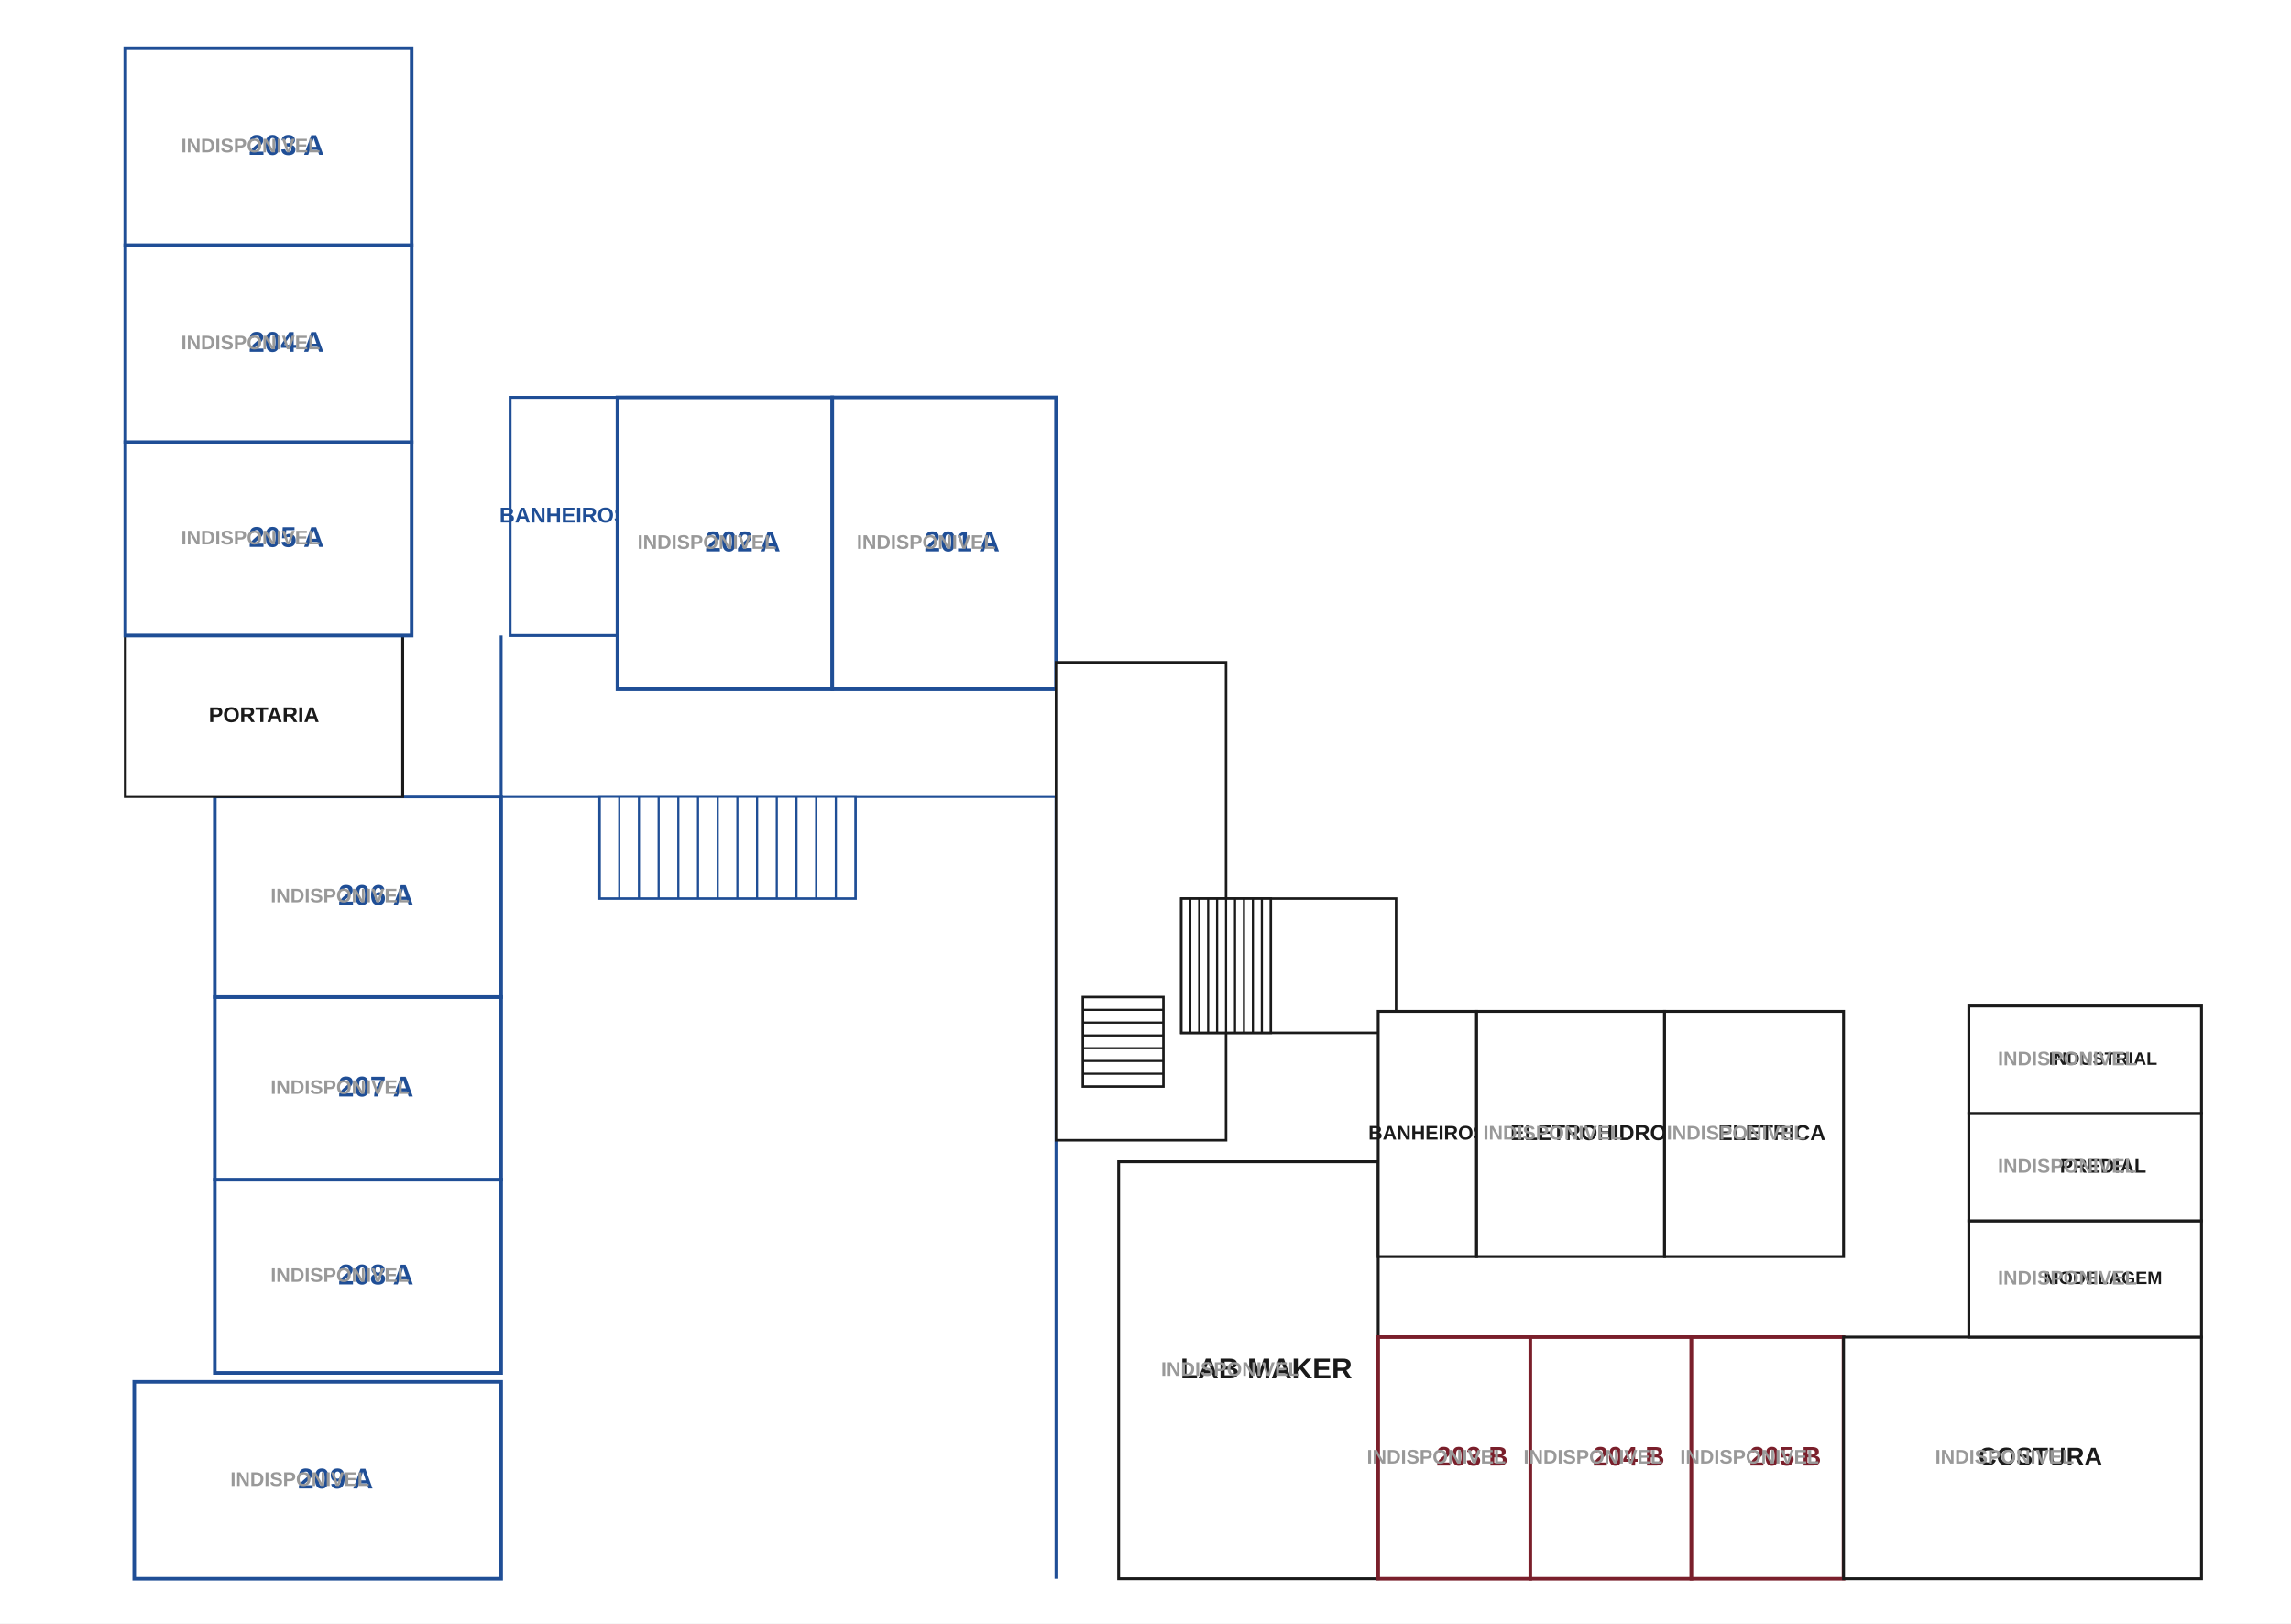
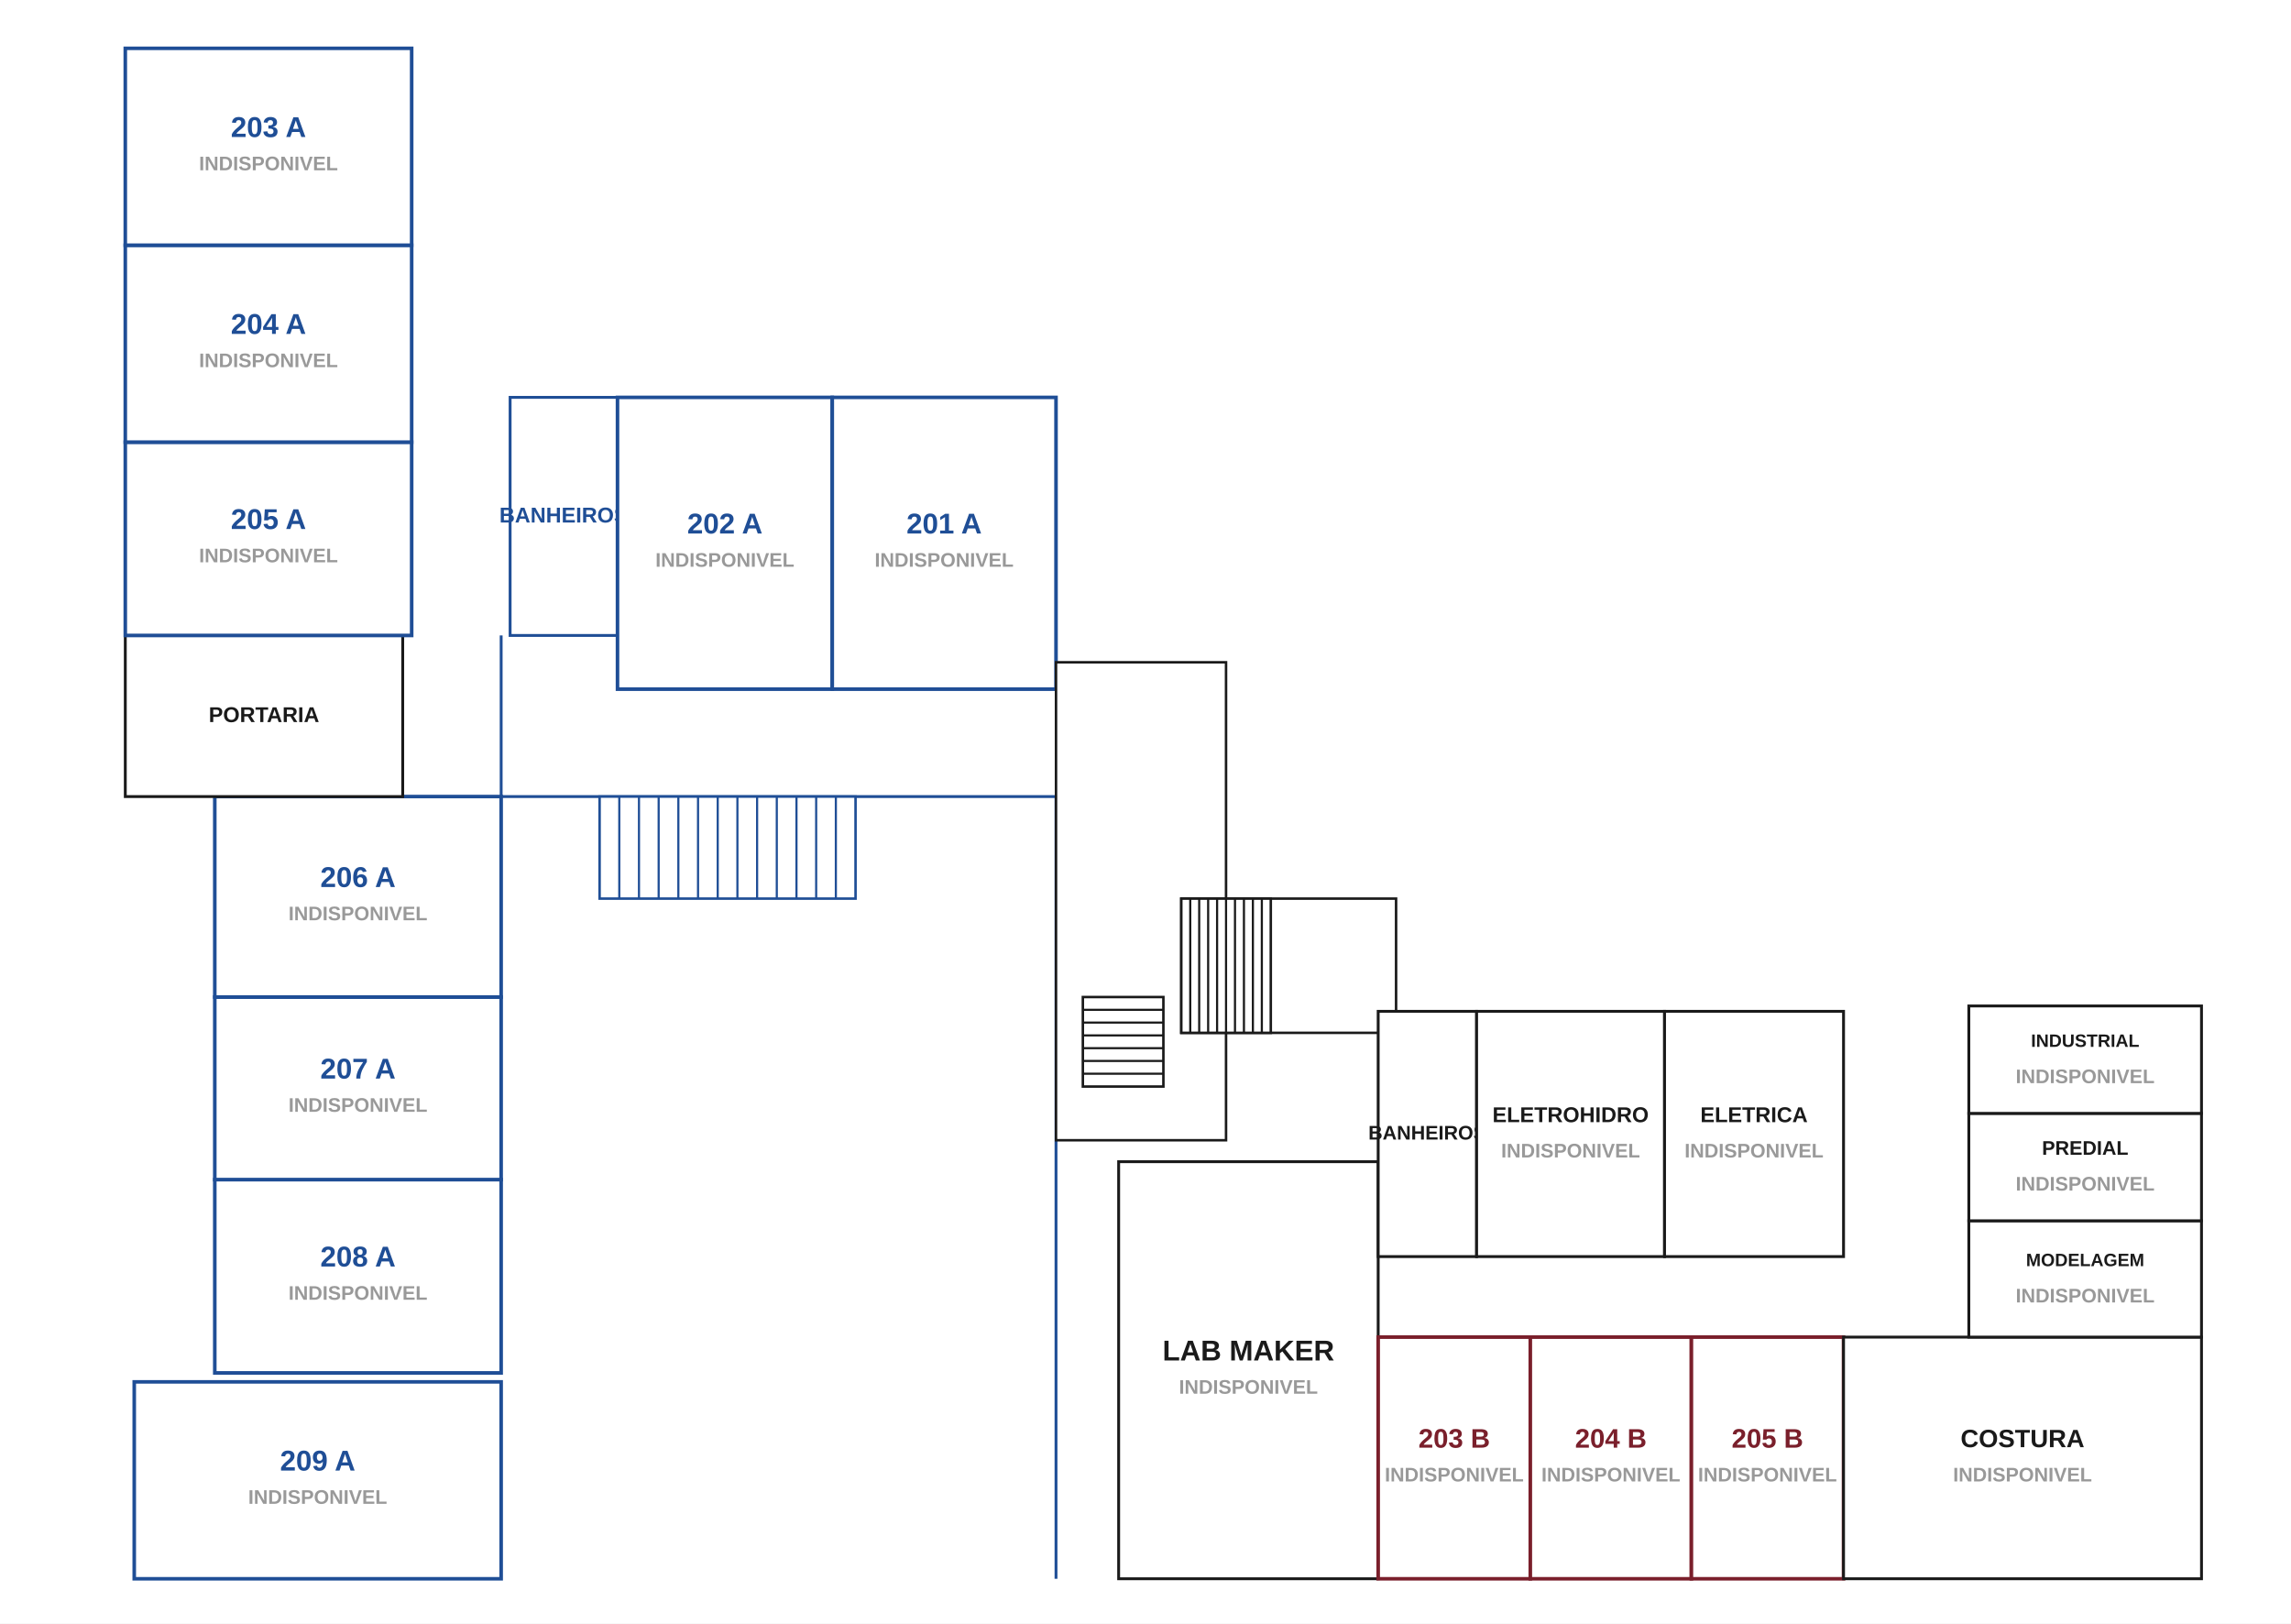
<svg xmlns="http://www.w3.org/2000/svg" viewBox="0 0 1280 907" width="1280" height="907" preserveAspectRatio="xMidYMid meet" font-family="Arial, Helvetica, sans-serif">
  <rect x="0" y="0" width="1280" height="907" fill="white" />
  <g transform="translate(186.5,-186.5) rotate(-90 453.5 640.0)">
    <g id="LAB209A" class="sala-svg lab-room indisponivel">
      <rect x="25" y="75" width="110" height="205" fill="white" stroke="#1f4e96" stroke-width="2" class="lab-rect" />
-       <text x="80.0" y="187.5" fill="#1f4e96" font-size="16" font-weight="bold" font-family="Arial, Helvetica, sans-serif" text-anchor="middle" dominant-baseline="middle" transform="rotate(90 80.0 187.5)">209 A</text>
-       <text id="status-LAB209A" class="status-label" x="80.0" y="167.5" fill="#999" font-size="11" font-weight="bold" font-family="Arial, Helvetica, sans-serif" text-anchor="middle" dominant-baseline="middle" transform="rotate(90 80.0 167.5)">INDISPONIVEL</text>
+       <text x="90.0" y="177.5" fill="#1f4e96" font-size="16" font-weight="bold" font-family="Arial, Helvetica, sans-serif" text-anchor="middle" dominant-baseline="middle" transform="rotate(90 90.0 177.5)">209 A</text>
+       <text id="status-LAB209A" class="status-label" x="70.0" y="177.5" fill="#999" font-size="11" font-weight="bold" font-family="Arial, Helvetica, sans-serif" text-anchor="middle" dominant-baseline="middle" transform="rotate(90 70.0 177.5)">INDISPONIVEL</text>
    </g>
    <g id="LAB208A" class="sala-svg lab-room indisponivel">
      <rect x="140" y="120" width="108" height="160" fill="white" stroke="#1f4e96" stroke-width="2" class="lab-rect" />
-       <text x="194.0" y="210.0" fill="#1f4e96" font-size="16" font-weight="bold" font-family="Arial, Helvetica, sans-serif" text-anchor="middle" dominant-baseline="middle" transform="rotate(90 194.0 210.0)">208 A</text>
-       <text id="status-LAB208A" class="status-label" x="194.0" y="190.0" fill="#999" font-size="11" font-weight="bold" font-family="Arial, Helvetica, sans-serif" text-anchor="middle" dominant-baseline="middle" transform="rotate(90 194.0 190.0)">INDISPONIVEL</text>
+       <text x="204.0" y="200.0" fill="#1f4e96" font-size="16" font-weight="bold" font-family="Arial, Helvetica, sans-serif" text-anchor="middle" dominant-baseline="middle" transform="rotate(90 204.0 200.0)">208 A</text>
+       <text id="status-LAB208A" class="status-label" x="184.0" y="200.0" fill="#999" font-size="11" font-weight="bold" font-family="Arial, Helvetica, sans-serif" text-anchor="middle" dominant-baseline="middle" transform="rotate(90 184.0 200.0)">INDISPONIVEL</text>
    </g>
    <g id="LAB207A" class="sala-svg lab-room indisponivel">
      <rect x="248" y="120" width="102" height="160" fill="white" stroke="#1f4e96" stroke-width="2" class="lab-rect" />
-       <text x="299.0" y="210.0" fill="#1f4e96" font-size="16" font-weight="bold" font-family="Arial, Helvetica, sans-serif" text-anchor="middle" dominant-baseline="middle" transform="rotate(90 299.0 210.0)">207 A</text>
-       <text id="status-LAB207A" class="status-label" x="299.0" y="190.0" fill="#999" font-size="11" font-weight="bold" font-family="Arial, Helvetica, sans-serif" text-anchor="middle" dominant-baseline="middle" transform="rotate(90 299.0 190.0)">INDISPONIVEL</text>
+       <text x="309.0" y="200.0" fill="#1f4e96" font-size="16" font-weight="bold" font-family="Arial, Helvetica, sans-serif" text-anchor="middle" dominant-baseline="middle" transform="rotate(90 309.0 200.0)">207 A</text>
+       <text id="status-LAB207A" class="status-label" x="289.0" y="200.0" fill="#999" font-size="11" font-weight="bold" font-family="Arial, Helvetica, sans-serif" text-anchor="middle" dominant-baseline="middle" transform="rotate(90 289.0 200.0)">INDISPONIVEL</text>
    </g>
    <g id="LAB206A" class="sala-svg lab-room indisponivel">
      <rect x="350" y="120" width="112" height="160" fill="white" stroke="#1f4e96" stroke-width="2" class="lab-rect" />
-       <text x="406.0" y="210.0" fill="#1f4e96" font-size="16" font-weight="bold" font-family="Arial, Helvetica, sans-serif" text-anchor="middle" dominant-baseline="middle" transform="rotate(90 406.0 210.0)">206 A</text>
-       <text id="status-LAB206A" class="status-label" x="406.0" y="190.0" fill="#999" font-size="11" font-weight="bold" font-family="Arial, Helvetica, sans-serif" text-anchor="middle" dominant-baseline="middle" transform="rotate(90 406.0 190.0)">INDISPONIVEL</text>
+       <text x="416.0" y="200.0" fill="#1f4e96" font-size="16" font-weight="bold" font-family="Arial, Helvetica, sans-serif" text-anchor="middle" dominant-baseline="middle" transform="rotate(90 416.0 200.0)">206 A</text>
+       <text id="status-LAB206A" class="status-label" x="396.0" y="200.0" fill="#999" font-size="11" font-weight="bold" font-family="Arial, Helvetica, sans-serif" text-anchor="middle" dominant-baseline="middle" transform="rotate(90 396.0 200.0)">INDISPONIVEL</text>
    </g>
    <g class="sala-svg sala-fixa">
      <rect x="462" y="70" width="90" height="155" fill="white" stroke="#1a1a1a" stroke-width="1.6" />
      <text x="507.0" y="147.5" fill="#1a1a1a" font-size="12" font-weight="bold" font-family="Arial, Helvetica, sans-serif" text-anchor="middle" dominant-baseline="middle" transform="rotate(90 507.0 147.5)">PORTARIA</text>
    </g>
    <g id="LAB205A" class="sala-svg lab-room indisponivel">
      <rect x="552" y="70" width="108" height="160" fill="white" stroke="#1f4e96" stroke-width="2" class="lab-rect" />
-       <text x="606.0" y="160.0" fill="#1f4e96" font-size="16" font-weight="bold" font-family="Arial, Helvetica, sans-serif" text-anchor="middle" dominant-baseline="middle" transform="rotate(90 606.0 160.0)">205 A</text>
-       <text id="status-LAB205A" class="status-label" x="606.0" y="140.0" fill="#999" font-size="11" font-weight="bold" font-family="Arial, Helvetica, sans-serif" text-anchor="middle" dominant-baseline="middle" transform="rotate(90 606.0 140.0)">INDISPONIVEL</text>
+       <text x="616.0" y="150.0" fill="#1f4e96" font-size="16" font-weight="bold" font-family="Arial, Helvetica, sans-serif" text-anchor="middle" dominant-baseline="middle" transform="rotate(90 616.0 150.0)">205 A</text>
+       <text id="status-LAB205A" class="status-label" x="596.0" y="150.0" fill="#999" font-size="11" font-weight="bold" font-family="Arial, Helvetica, sans-serif" text-anchor="middle" dominant-baseline="middle" transform="rotate(90 596.0 150.0)">INDISPONIVEL</text>
    </g>
    <g id="LAB204A" class="sala-svg lab-room indisponivel">
      <rect x="660" y="70" width="110" height="160" fill="white" stroke="#1f4e96" stroke-width="2" class="lab-rect" />
-       <text x="715.0" y="160.0" fill="#1f4e96" font-size="16" font-weight="bold" font-family="Arial, Helvetica, sans-serif" text-anchor="middle" dominant-baseline="middle" transform="rotate(90 715.0 160.0)">204 A</text>
-       <text id="status-LAB204A" class="status-label" x="715.0" y="140.0" fill="#999" font-size="11" font-weight="bold" font-family="Arial, Helvetica, sans-serif" text-anchor="middle" dominant-baseline="middle" transform="rotate(90 715.0 140.0)">INDISPONIVEL</text>
+       <text x="725.0" y="150.0" fill="#1f4e96" font-size="16" font-weight="bold" font-family="Arial, Helvetica, sans-serif" text-anchor="middle" dominant-baseline="middle" transform="rotate(90 725.0 150.0)">204 A</text>
+       <text id="status-LAB204A" class="status-label" x="705.0" y="150.0" fill="#999" font-size="11" font-weight="bold" font-family="Arial, Helvetica, sans-serif" text-anchor="middle" dominant-baseline="middle" transform="rotate(90 705.0 150.0)">INDISPONIVEL</text>
    </g>
    <g id="LAB203A" class="sala-svg lab-room indisponivel">
      <rect x="770" y="70" width="110" height="160" fill="white" stroke="#1f4e96" stroke-width="2" class="lab-rect" />
-       <text x="825.0" y="160.0" fill="#1f4e96" font-size="16" font-weight="bold" font-family="Arial, Helvetica, sans-serif" text-anchor="middle" dominant-baseline="middle" transform="rotate(90 825.0 160.0)">203 A</text>
-       <text id="status-LAB203A" class="status-label" x="825.0" y="140.0" fill="#999" font-size="11" font-weight="bold" font-family="Arial, Helvetica, sans-serif" text-anchor="middle" dominant-baseline="middle" transform="rotate(90 825.0 140.0)">INDISPONIVEL</text>
+       <text x="835.0" y="150.0" fill="#1f4e96" font-size="16" font-weight="bold" font-family="Arial, Helvetica, sans-serif" text-anchor="middle" dominant-baseline="middle" transform="rotate(90 835.0 150.0)">203 A</text>
+       <text id="status-LAB203A" class="status-label" x="815.0" y="150.0" fill="#999" font-size="11" font-weight="bold" font-family="Arial, Helvetica, sans-serif" text-anchor="middle" dominant-baseline="middle" transform="rotate(90 815.0 150.0)">INDISPONIVEL</text>
    </g>
    <g class="sala-svg sala-fixa">
      <rect x="552" y="285" width="133" height="60" fill="white" stroke="#1f4e96" stroke-width="1.6" />
      <text x="618.5" y="315.0" fill="#1f4e96" font-size="12" font-weight="bold" font-family="Arial, Helvetica, sans-serif" text-anchor="middle" dominant-baseline="middle" transform="rotate(90 618.5 315.0)">BANHEIROS</text>
    </g>
    <g id="LAB202A" class="sala-svg lab-room indisponivel">
      <rect x="522" y="345" width="163" height="120" fill="white" stroke="#1f4e96" stroke-width="2" class="lab-rect" />
-       <text x="603.5" y="415.0" fill="#1f4e96" font-size="16" font-weight="bold" font-family="Arial, Helvetica, sans-serif" text-anchor="middle" dominant-baseline="middle" transform="rotate(90 603.5 415.0)">202 A</text>
-       <text id="status-LAB202A" class="status-label" x="603.5" y="395.0" fill="#999" font-size="11" font-weight="bold" font-family="Arial, Helvetica, sans-serif" text-anchor="middle" dominant-baseline="middle" transform="rotate(90 603.5 395.0)">INDISPONIVEL</text>
+       <text x="613.5" y="405.0" fill="#1f4e96" font-size="16" font-weight="bold" font-family="Arial, Helvetica, sans-serif" text-anchor="middle" dominant-baseline="middle" transform="rotate(90 613.5 405.0)">202 A</text>
+       <text id="status-LAB202A" class="status-label" x="593.5" y="405.0" fill="#999" font-size="11" font-weight="bold" font-family="Arial, Helvetica, sans-serif" text-anchor="middle" dominant-baseline="middle" transform="rotate(90 593.5 405.0)">INDISPONIVEL</text>
    </g>
    <g id="LAB201A" class="sala-svg lab-room indisponivel">
      <rect x="522" y="465" width="163" height="125" fill="white" stroke="#1f4e96" stroke-width="2" class="lab-rect" />
-       <text x="603.5" y="537.5" fill="#1f4e96" font-size="16" font-weight="bold" font-family="Arial, Helvetica, sans-serif" text-anchor="middle" dominant-baseline="middle" transform="rotate(90 603.5 537.5)">201 A</text>
-       <text id="status-LAB201A" class="status-label" x="603.5" y="517.5" fill="#999" font-size="11" font-weight="bold" font-family="Arial, Helvetica, sans-serif" text-anchor="middle" dominant-baseline="middle" transform="rotate(90 603.5 517.5)">INDISPONIVEL</text>
+       <text x="613.5" y="527.5" fill="#1f4e96" font-size="16" font-weight="bold" font-family="Arial, Helvetica, sans-serif" text-anchor="middle" dominant-baseline="middle" transform="rotate(90 613.5 527.5)">201 A</text>
+       <text id="status-LAB201A" class="status-label" x="593.5" y="527.5" fill="#999" font-size="11" font-weight="bold" font-family="Arial, Helvetica, sans-serif" text-anchor="middle" dominant-baseline="middle" transform="rotate(90 593.5 527.5)">INDISPONIVEL</text>
    </g>
    <polyline points="462,280 462,590 25,590" fill="none" stroke="#1f4e96" stroke-width="1.6" />
    <polyline points="462,280 552,280" fill="none" stroke="#1f4e96" stroke-width="1.6" />
    <rect x="405" y="335" width="57" height="143" fill="white" stroke="#1f4e96" stroke-width="1.4" />
    <line x1="405" y1="346.0" x2="462" y2="346.0" stroke="#1f4e96" stroke-width="1.2" />
    <line x1="405" y1="357.0" x2="462" y2="357.0" stroke="#1f4e96" stroke-width="1.2" />
    <line x1="405" y1="368.0" x2="462" y2="368.0" stroke="#1f4e96" stroke-width="1.2" />
    <line x1="405" y1="379.0" x2="462" y2="379.0" stroke="#1f4e96" stroke-width="1.2" />
    <line x1="405" y1="390.0" x2="462" y2="390.0" stroke="#1f4e96" stroke-width="1.2" />
    <line x1="405" y1="401.0" x2="462" y2="401.0" stroke="#1f4e96" stroke-width="1.2" />
    <line x1="405" y1="412.0" x2="462" y2="412.0" stroke="#1f4e96" stroke-width="1.2" />
    <line x1="405" y1="423.0" x2="462" y2="423.0" stroke="#1f4e96" stroke-width="1.2" />
    <line x1="405" y1="434.0" x2="462" y2="434.0" stroke="#1f4e96" stroke-width="1.2" />
    <line x1="405" y1="445.0" x2="462" y2="445.0" stroke="#1f4e96" stroke-width="1.2" />
    <line x1="405" y1="456.0" x2="462" y2="456.0" stroke="#1f4e96" stroke-width="1.2" />
    <line x1="405" y1="467.0" x2="462" y2="467.0" stroke="#1f4e96" stroke-width="1.2" />
    <rect x="270" y="590" width="267" height="95" fill="white" stroke="#1a1a1a" stroke-width="1.4" />
    <rect x="330" y="660" width="75" height="120" fill="white" stroke="#1a1a1a" stroke-width="1.4" />
    <rect x="300" y="605" width="50" height="45" fill="white" stroke="#1a1a1a" stroke-width="1.4" />
    <line x1="307.143" y1="605" x2="307.143" y2="650" stroke="#1a1a1a" stroke-width="1.2" />
    <line x1="314.286" y1="605" x2="314.286" y2="650" stroke="#1a1a1a" stroke-width="1.2" />
    <line x1="321.429" y1="605" x2="321.429" y2="650" stroke="#1a1a1a" stroke-width="1.2" />
    <line x1="328.571" y1="605" x2="328.571" y2="650" stroke="#1a1a1a" stroke-width="1.2" />
    <line x1="335.714" y1="605" x2="335.714" y2="650" stroke="#1a1a1a" stroke-width="1.2" />
    <line x1="342.857" y1="605" x2="342.857" y2="650" stroke="#1a1a1a" stroke-width="1.2" />
    <rect x="330" y="660" width="75" height="50" fill="white" stroke="#1a1a1a" stroke-width="1.4" />
    <line x1="330" y1="665.0" x2="405" y2="665.0" stroke="#1a1a1a" stroke-width="1.2" />
    <line x1="330" y1="670.0" x2="405" y2="670.0" stroke="#1a1a1a" stroke-width="1.2" />
    <line x1="330" y1="675.0" x2="405" y2="675.0" stroke="#1a1a1a" stroke-width="1.2" />
    <line x1="330" y1="680.0" x2="405" y2="680.0" stroke="#1a1a1a" stroke-width="1.2" />
    <line x1="330" y1="685.0" x2="405" y2="685.0" stroke="#1a1a1a" stroke-width="1.2" />
    <line x1="330" y1="690.0" x2="405" y2="690.0" stroke="#1a1a1a" stroke-width="1.2" />
    <line x1="330" y1="695.0" x2="405" y2="695.0" stroke="#1a1a1a" stroke-width="1.2" />
    <line x1="330" y1="700.0" x2="405" y2="700.0" stroke="#1a1a1a" stroke-width="1.2" />
    <line x1="330" y1="705.0" x2="405" y2="705.0" stroke="#1a1a1a" stroke-width="1.2" />
    <g id="LABMAKER" class="sala-svg lab-room indisponivel">
      <rect x="25" y="625" width="233" height="145" fill="white" stroke="#1a1a1a" stroke-width="1.6" class="lab-rect" />
-       <text x="141.5" y="707.5" fill="#1a1a1a" font-size="16" font-weight="bold" font-family="Arial, Helvetica, sans-serif" text-anchor="middle" dominant-baseline="middle" transform="rotate(90 141.5 707.5)">LAB MAKER</text>
-       <text id="status-LABMAKER" class="status-label" x="141.5" y="687.5" fill="#999" font-size="11" font-weight="bold" font-family="Arial, Helvetica, sans-serif" text-anchor="middle" dominant-baseline="middle" transform="rotate(90 141.5 687.5)">INDISPONIVEL</text>
+       <text x="151.5" y="697.5" fill="#1a1a1a" font-size="16" font-weight="bold" font-family="Arial, Helvetica, sans-serif" text-anchor="middle" dominant-baseline="middle" transform="rotate(90 151.5 697.5)">LAB MAKER</text>
+       <text id="status-LABMAKER" class="status-label" x="131.5" y="697.5" fill="#999" font-size="11" font-weight="bold" font-family="Arial, Helvetica, sans-serif" text-anchor="middle" dominant-baseline="middle" transform="rotate(90 131.5 697.5)">INDISPONIVEL</text>
    </g>
    <g id="LAB203B" class="sala-svg lab-room indisponivel">
      <rect x="25" y="770" width="135" height="85" fill="white" stroke="#7a1f2b" stroke-width="2" class="lab-rect" />
-       <text x="92.5" y="822.5" fill="#7a1f2b" font-size="15" font-weight="bold" font-family="Arial, Helvetica, sans-serif" text-anchor="middle" dominant-baseline="middle" transform="rotate(90 92.5 822.5)">203 B</text>
-       <text id="status-LAB203B" class="status-label" x="92.5" y="802.5" fill="#999" font-size="11" font-weight="bold" font-family="Arial, Helvetica, sans-serif" text-anchor="middle" dominant-baseline="middle" transform="rotate(90 92.5 802.5)">INDISPONIVEL</text>
+       <text x="102.5" y="812.5" fill="#7a1f2b" font-size="15" font-weight="bold" font-family="Arial, Helvetica, sans-serif" text-anchor="middle" dominant-baseline="middle" transform="rotate(90 102.5 812.5)">203 B</text>
+       <text id="status-LAB203B" class="status-label" x="82.5" y="812.5" fill="#999" font-size="11" font-weight="bold" font-family="Arial, Helvetica, sans-serif" text-anchor="middle" dominant-baseline="middle" transform="rotate(90 82.5 812.5)">INDISPONIVEL</text>
    </g>
    <g id="LAB204B" class="sala-svg lab-room indisponivel">
      <rect x="25" y="855" width="135" height="90" fill="white" stroke="#7a1f2b" stroke-width="2" class="lab-rect" />
-       <text x="92.5" y="910.0" fill="#7a1f2b" font-size="15" font-weight="bold" font-family="Arial, Helvetica, sans-serif" text-anchor="middle" dominant-baseline="middle" transform="rotate(90 92.5 910.0)">204 B</text>
-       <text id="status-LAB204B" class="status-label" x="92.5" y="890.0" fill="#999" font-size="11" font-weight="bold" font-family="Arial, Helvetica, sans-serif" text-anchor="middle" dominant-baseline="middle" transform="rotate(90 92.5 890.0)">INDISPONIVEL</text>
+       <text x="102.5" y="900.0" fill="#7a1f2b" font-size="15" font-weight="bold" font-family="Arial, Helvetica, sans-serif" text-anchor="middle" dominant-baseline="middle" transform="rotate(90 102.5 900.0)">204 B</text>
+       <text id="status-LAB204B" class="status-label" x="82.5" y="900.0" fill="#999" font-size="11" font-weight="bold" font-family="Arial, Helvetica, sans-serif" text-anchor="middle" dominant-baseline="middle" transform="rotate(90 82.5 900.0)">INDISPONIVEL</text>
    </g>
    <g id="LAB205B" class="sala-svg lab-room indisponivel">
      <rect x="25" y="945" width="135" height="85" fill="white" stroke="#7a1f2b" stroke-width="2" class="lab-rect" />
-       <text x="92.5" y="997.5" fill="#7a1f2b" font-size="15" font-weight="bold" font-family="Arial, Helvetica, sans-serif" text-anchor="middle" dominant-baseline="middle" transform="rotate(90 92.5 997.5)">205 B</text>
-       <text id="status-LAB205B" class="status-label" x="92.5" y="977.5" fill="#999" font-size="11" font-weight="bold" font-family="Arial, Helvetica, sans-serif" text-anchor="middle" dominant-baseline="middle" transform="rotate(90 92.5 977.5)">INDISPONIVEL</text>
+       <text x="102.5" y="987.5" fill="#7a1f2b" font-size="15" font-weight="bold" font-family="Arial, Helvetica, sans-serif" text-anchor="middle" dominant-baseline="middle" transform="rotate(90 102.5 987.5)">205 B</text>
+       <text id="status-LAB205B" class="status-label" x="82.5" y="987.5" fill="#999" font-size="11" font-weight="bold" font-family="Arial, Helvetica, sans-serif" text-anchor="middle" dominant-baseline="middle" transform="rotate(90 82.5 987.5)">INDISPONIVEL</text>
    </g>
    <g class="sala-svg sala-fixa">
      <rect x="205" y="770" width="137" height="55" fill="white" stroke="#1a1a1a" stroke-width="1.6" />
      <text x="273.5" y="797.5" fill="#1a1a1a" font-size="11" font-weight="bold" font-family="Arial, Helvetica, sans-serif" text-anchor="middle" dominant-baseline="middle" transform="rotate(90 273.5 797.5)">BANHEIROS</text>
    </g>
    <g id="ELETROHIDRO" class="sala-svg lab-room indisponivel">
      <rect x="205" y="825" width="137" height="105" fill="white" stroke="#1a1a1a" stroke-width="1.6" class="lab-rect" />
-       <text x="273.5" y="887.5" fill="#1a1a1a" font-size="12" font-weight="bold" font-family="Arial, Helvetica, sans-serif" text-anchor="middle" dominant-baseline="middle" transform="rotate(90 273.5 887.5)">ELETROHIDRO</text>
-       <text id="status-ELETROHIDRO" class="status-label" x="273.5" y="867.5" fill="#999" font-size="11" font-weight="bold" font-family="Arial, Helvetica, sans-serif" text-anchor="middle" dominant-baseline="middle" transform="rotate(90 273.5 867.5)">INDISPONIVEL</text>
+       <text x="283.5" y="877.5" fill="#1a1a1a" font-size="12" font-weight="bold" font-family="Arial, Helvetica, sans-serif" text-anchor="middle" dominant-baseline="middle" transform="rotate(90 283.5 877.5)">ELETROHIDRO</text>
+       <text id="status-ELETROHIDRO" class="status-label" x="263.5" y="877.5" fill="#999" font-size="11" font-weight="bold" font-family="Arial, Helvetica, sans-serif" text-anchor="middle" dominant-baseline="middle" transform="rotate(90 263.5 877.5)">INDISPONIVEL</text>
    </g>
    <g id="ELETRICA" class="sala-svg lab-room indisponivel">
      <rect x="205" y="930" width="137" height="100" fill="white" stroke="#1a1a1a" stroke-width="1.6" class="lab-rect" />
-       <text x="273.5" y="990.0" fill="#1a1a1a" font-size="12" font-weight="bold" font-family="Arial, Helvetica, sans-serif" text-anchor="middle" dominant-baseline="middle" transform="rotate(90 273.5 990.0)">ELETRICA</text>
-       <text id="status-ELETRICA" class="status-label" x="273.5" y="970.0" fill="#999" font-size="11" font-weight="bold" font-family="Arial, Helvetica, sans-serif" text-anchor="middle" dominant-baseline="middle" transform="rotate(90 273.5 970.0)">INDISPONIVEL</text>
+       <text x="283.5" y="980.0" fill="#1a1a1a" font-size="12" font-weight="bold" font-family="Arial, Helvetica, sans-serif" text-anchor="middle" dominant-baseline="middle" transform="rotate(90 283.5 980.0)">ELETRICA</text>
+       <text id="status-ELETRICA" class="status-label" x="263.5" y="980.0" fill="#999" font-size="11" font-weight="bold" font-family="Arial, Helvetica, sans-serif" text-anchor="middle" dominant-baseline="middle" transform="rotate(90 263.5 980.0)">INDISPONIVEL</text>
    </g>
    <g id="COSTURA" class="sala-svg lab-room indisponivel">
      <rect x="25" y="1030" width="135" height="200" fill="white" stroke="#1a1a1a" stroke-width="1.6" class="lab-rect" />
-       <text x="92.5" y="1140.0" fill="#1a1a1a" font-size="14" font-weight="bold" font-family="Arial, Helvetica, sans-serif" text-anchor="middle" dominant-baseline="middle" transform="rotate(90 92.5 1140.0)">COSTURA</text>
-       <text id="status-COSTURA" class="status-label" x="92.5" y="1120.0" fill="#999" font-size="11" font-weight="bold" font-family="Arial, Helvetica, sans-serif" text-anchor="middle" dominant-baseline="middle" transform="rotate(90 92.5 1120.0)">INDISPONIVEL</text>
+       <text x="102.5" y="1130.0" fill="#1a1a1a" font-size="14" font-weight="bold" font-family="Arial, Helvetica, sans-serif" text-anchor="middle" dominant-baseline="middle" transform="rotate(90 102.5 1130.0)">COSTURA</text>
+       <text id="status-COSTURA" class="status-label" x="82.5" y="1130.0" fill="#999" font-size="11" font-weight="bold" font-family="Arial, Helvetica, sans-serif" text-anchor="middle" dominant-baseline="middle" transform="rotate(90 82.5 1130.0)">INDISPONIVEL</text>
    </g>
    <g id="MODELAGEM" class="sala-svg lab-room indisponivel">
      <rect x="160" y="1100" width="65" height="130" fill="white" stroke="#1a1a1a" stroke-width="1.6" class="lab-rect" />
-       <text x="192.5" y="1175.0" fill="#1a1a1a" font-size="10" font-weight="bold" font-family="Arial, Helvetica, sans-serif" text-anchor="middle" dominant-baseline="middle" transform="rotate(90 192.5 1175.0)">MODELAGEM</text>
-       <text id="status-MODELAGEM" class="status-label" x="192.5" y="1155.0" fill="#999" font-size="11" font-weight="bold" font-family="Arial, Helvetica, sans-serif" text-anchor="middle" dominant-baseline="middle" transform="rotate(90 192.5 1155.0)">INDISPONIVEL</text>
+       <text x="202.5" y="1165.0" fill="#1a1a1a" font-size="10" font-weight="bold" font-family="Arial, Helvetica, sans-serif" text-anchor="middle" dominant-baseline="middle" transform="rotate(90 202.5 1165.0)">MODELAGEM</text>
+       <text id="status-MODELAGEM" class="status-label" x="182.5" y="1165.0" fill="#999" font-size="11" font-weight="bold" font-family="Arial, Helvetica, sans-serif" text-anchor="middle" dominant-baseline="middle" transform="rotate(90 182.5 1165.0)">INDISPONIVEL</text>
    </g>
    <g id="PREDIAL" class="sala-svg lab-room indisponivel">
      <rect x="225" y="1100" width="60" height="130" fill="white" stroke="#1a1a1a" stroke-width="1.6" class="lab-rect" />
-       <text x="255.0" y="1175.0" fill="#1a1a1a" font-size="11" font-weight="bold" font-family="Arial, Helvetica, sans-serif" text-anchor="middle" dominant-baseline="middle" transform="rotate(90 255.0 1175.0)">PREDIAL</text>
-       <text id="status-PREDIAL" class="status-label" x="255.0" y="1155.0" fill="#999" font-size="11" font-weight="bold" font-family="Arial, Helvetica, sans-serif" text-anchor="middle" dominant-baseline="middle" transform="rotate(90 255.0 1155.0)">INDISPONIVEL</text>
+       <text x="265.0" y="1165.0" fill="#1a1a1a" font-size="11" font-weight="bold" font-family="Arial, Helvetica, sans-serif" text-anchor="middle" dominant-baseline="middle" transform="rotate(90 265.0 1165.0)">PREDIAL</text>
+       <text id="status-PREDIAL" class="status-label" x="245.0" y="1165.0" fill="#999" font-size="11" font-weight="bold" font-family="Arial, Helvetica, sans-serif" text-anchor="middle" dominant-baseline="middle" transform="rotate(90 245.0 1165.0)">INDISPONIVEL</text>
    </g>
    <g id="INDUSTRIAL" class="sala-svg lab-room indisponivel">
      <rect x="285" y="1100" width="60" height="130" fill="white" stroke="#1a1a1a" stroke-width="1.6" class="lab-rect" />
-       <text x="315.0" y="1175.0" fill="#1a1a1a" font-size="10" font-weight="bold" font-family="Arial, Helvetica, sans-serif" text-anchor="middle" dominant-baseline="middle" transform="rotate(90 315.0 1175.0)">INDUSTRIAL</text>
-       <text id="status-INDUSTRIAL" class="status-label" x="315.0" y="1155.0" fill="#999" font-size="11" font-weight="bold" font-family="Arial, Helvetica, sans-serif" text-anchor="middle" dominant-baseline="middle" transform="rotate(90 315.0 1155.0)">INDISPONIVEL</text>
+       <text x="325.0" y="1165.0" fill="#1a1a1a" font-size="10" font-weight="bold" font-family="Arial, Helvetica, sans-serif" text-anchor="middle" dominant-baseline="middle" transform="rotate(90 325.0 1165.0)">INDUSTRIAL</text>
+       <text id="status-INDUSTRIAL" class="status-label" x="305.0" y="1165.0" fill="#999" font-size="11" font-weight="bold" font-family="Arial, Helvetica, sans-serif" text-anchor="middle" dominant-baseline="middle" transform="rotate(90 305.0 1165.0)">INDISPONIVEL</text>
    </g>
  </g>
</svg>
